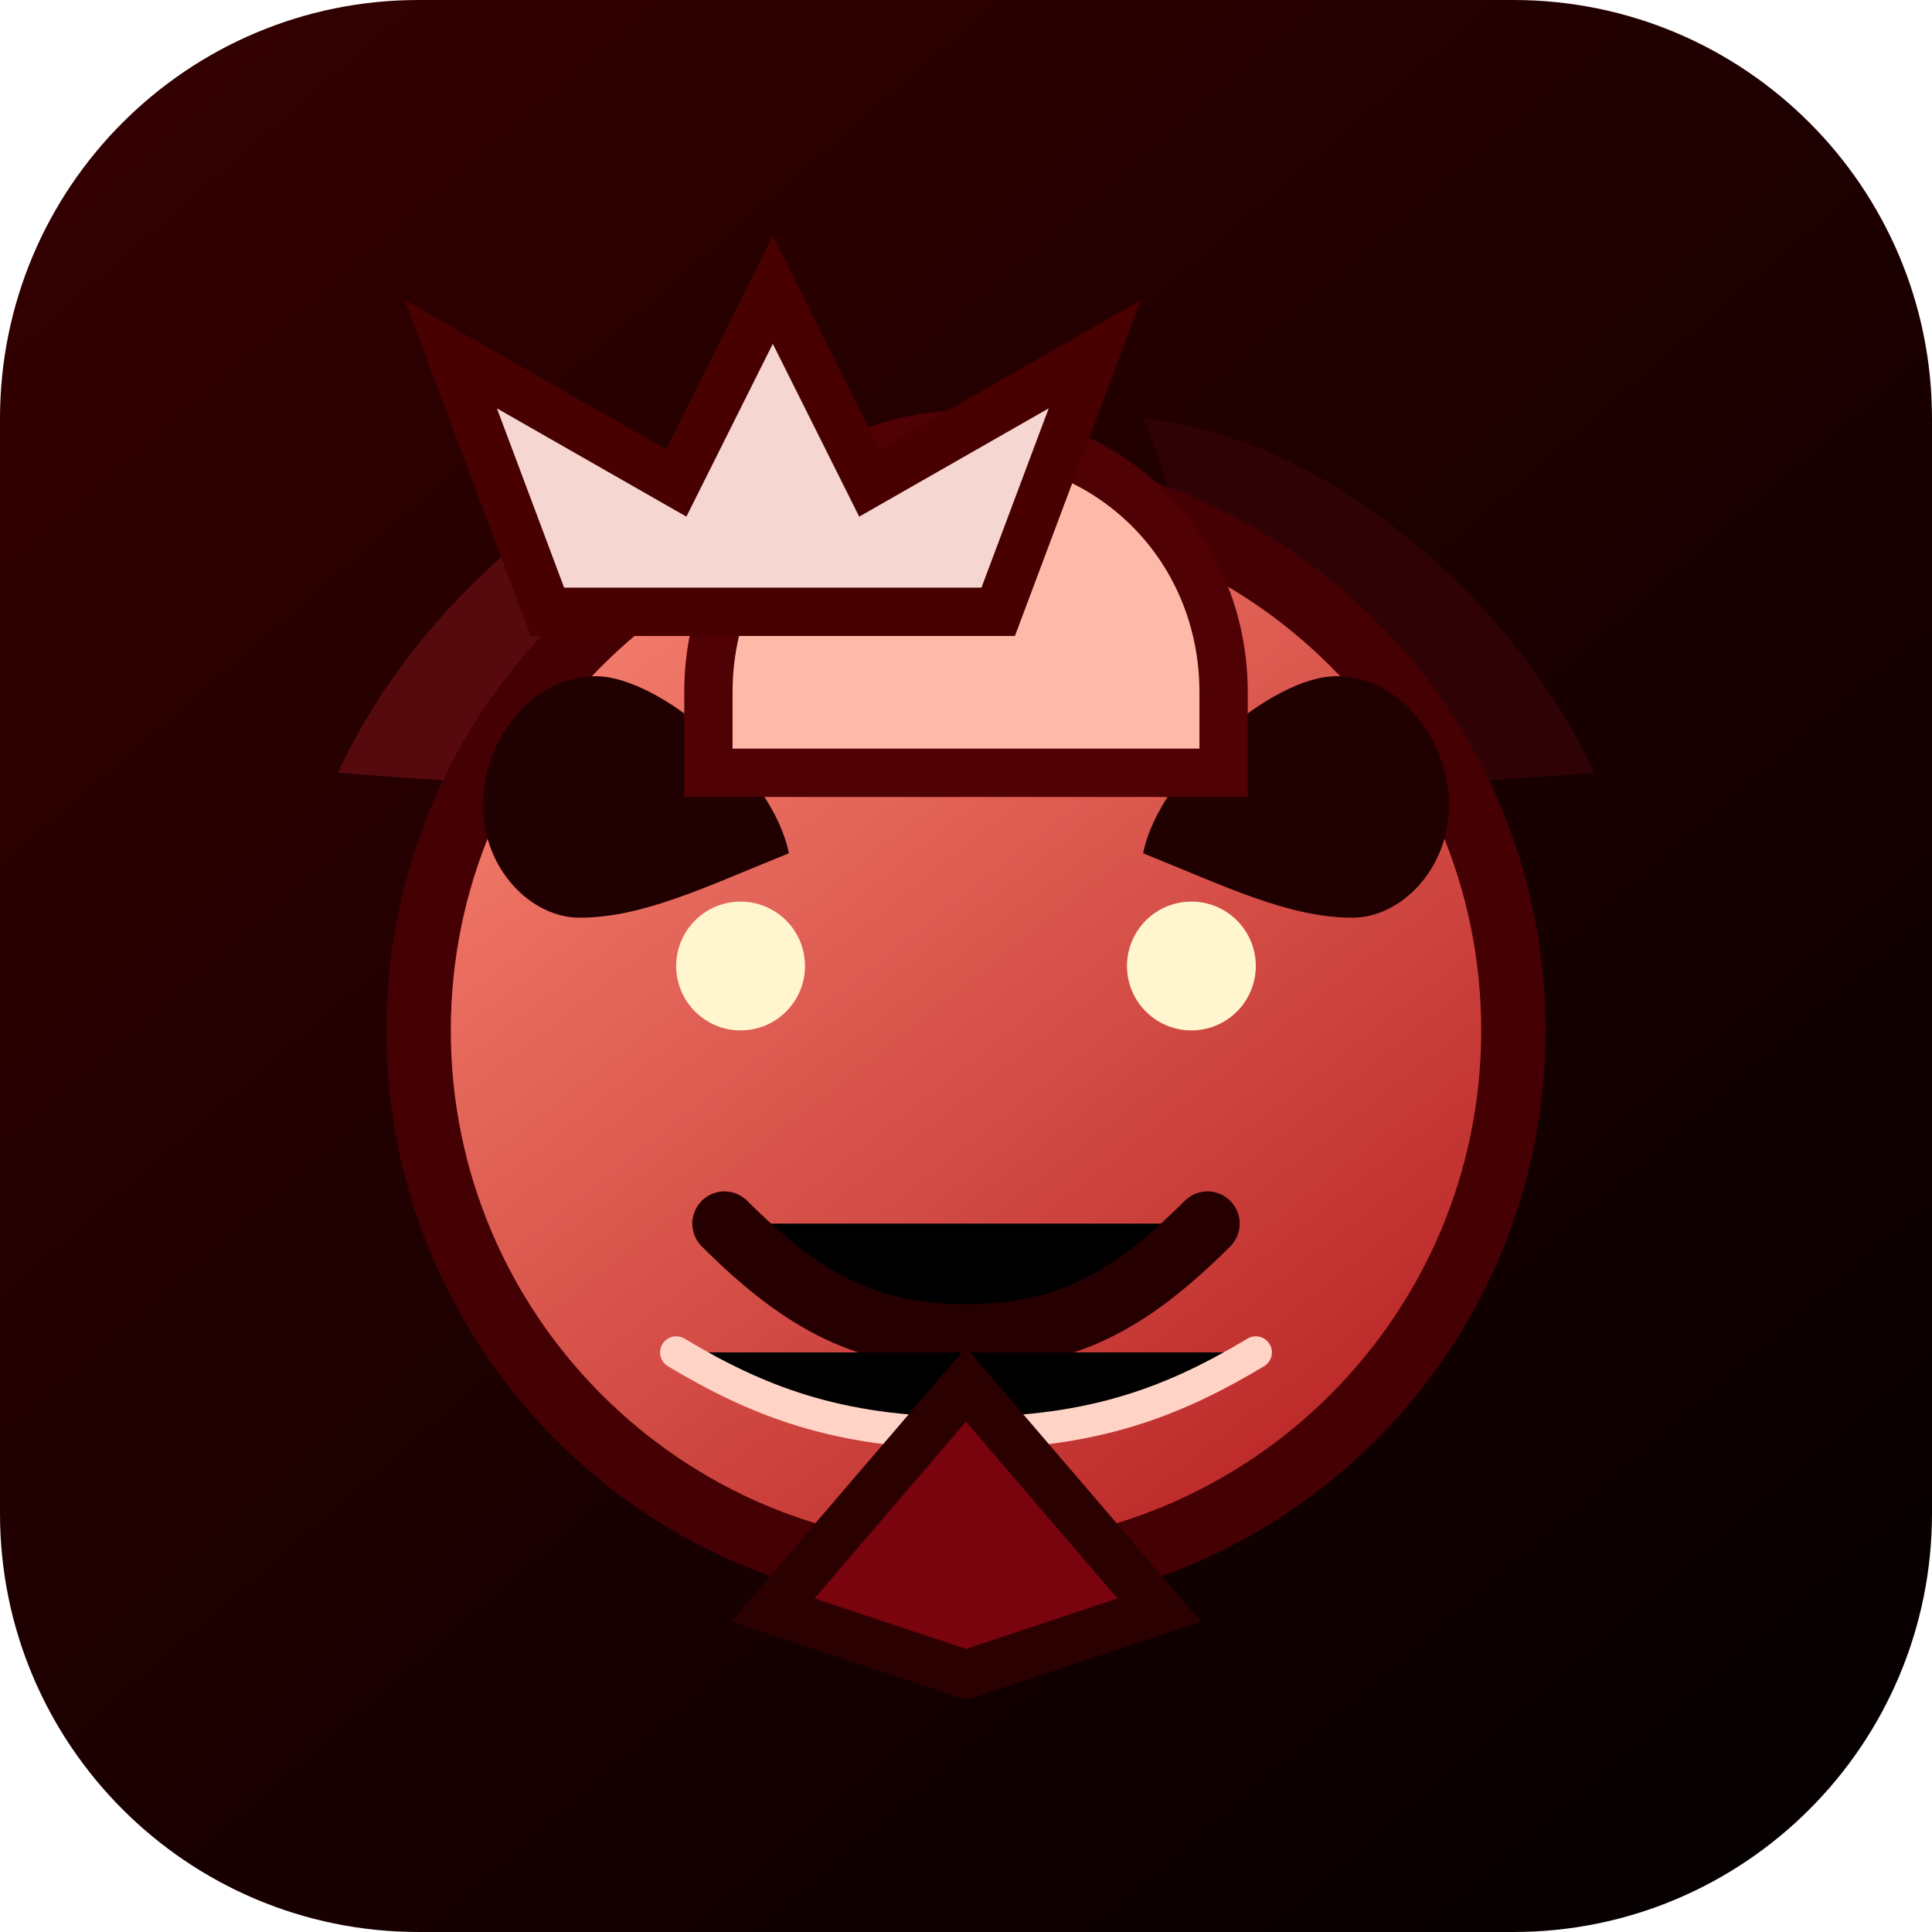
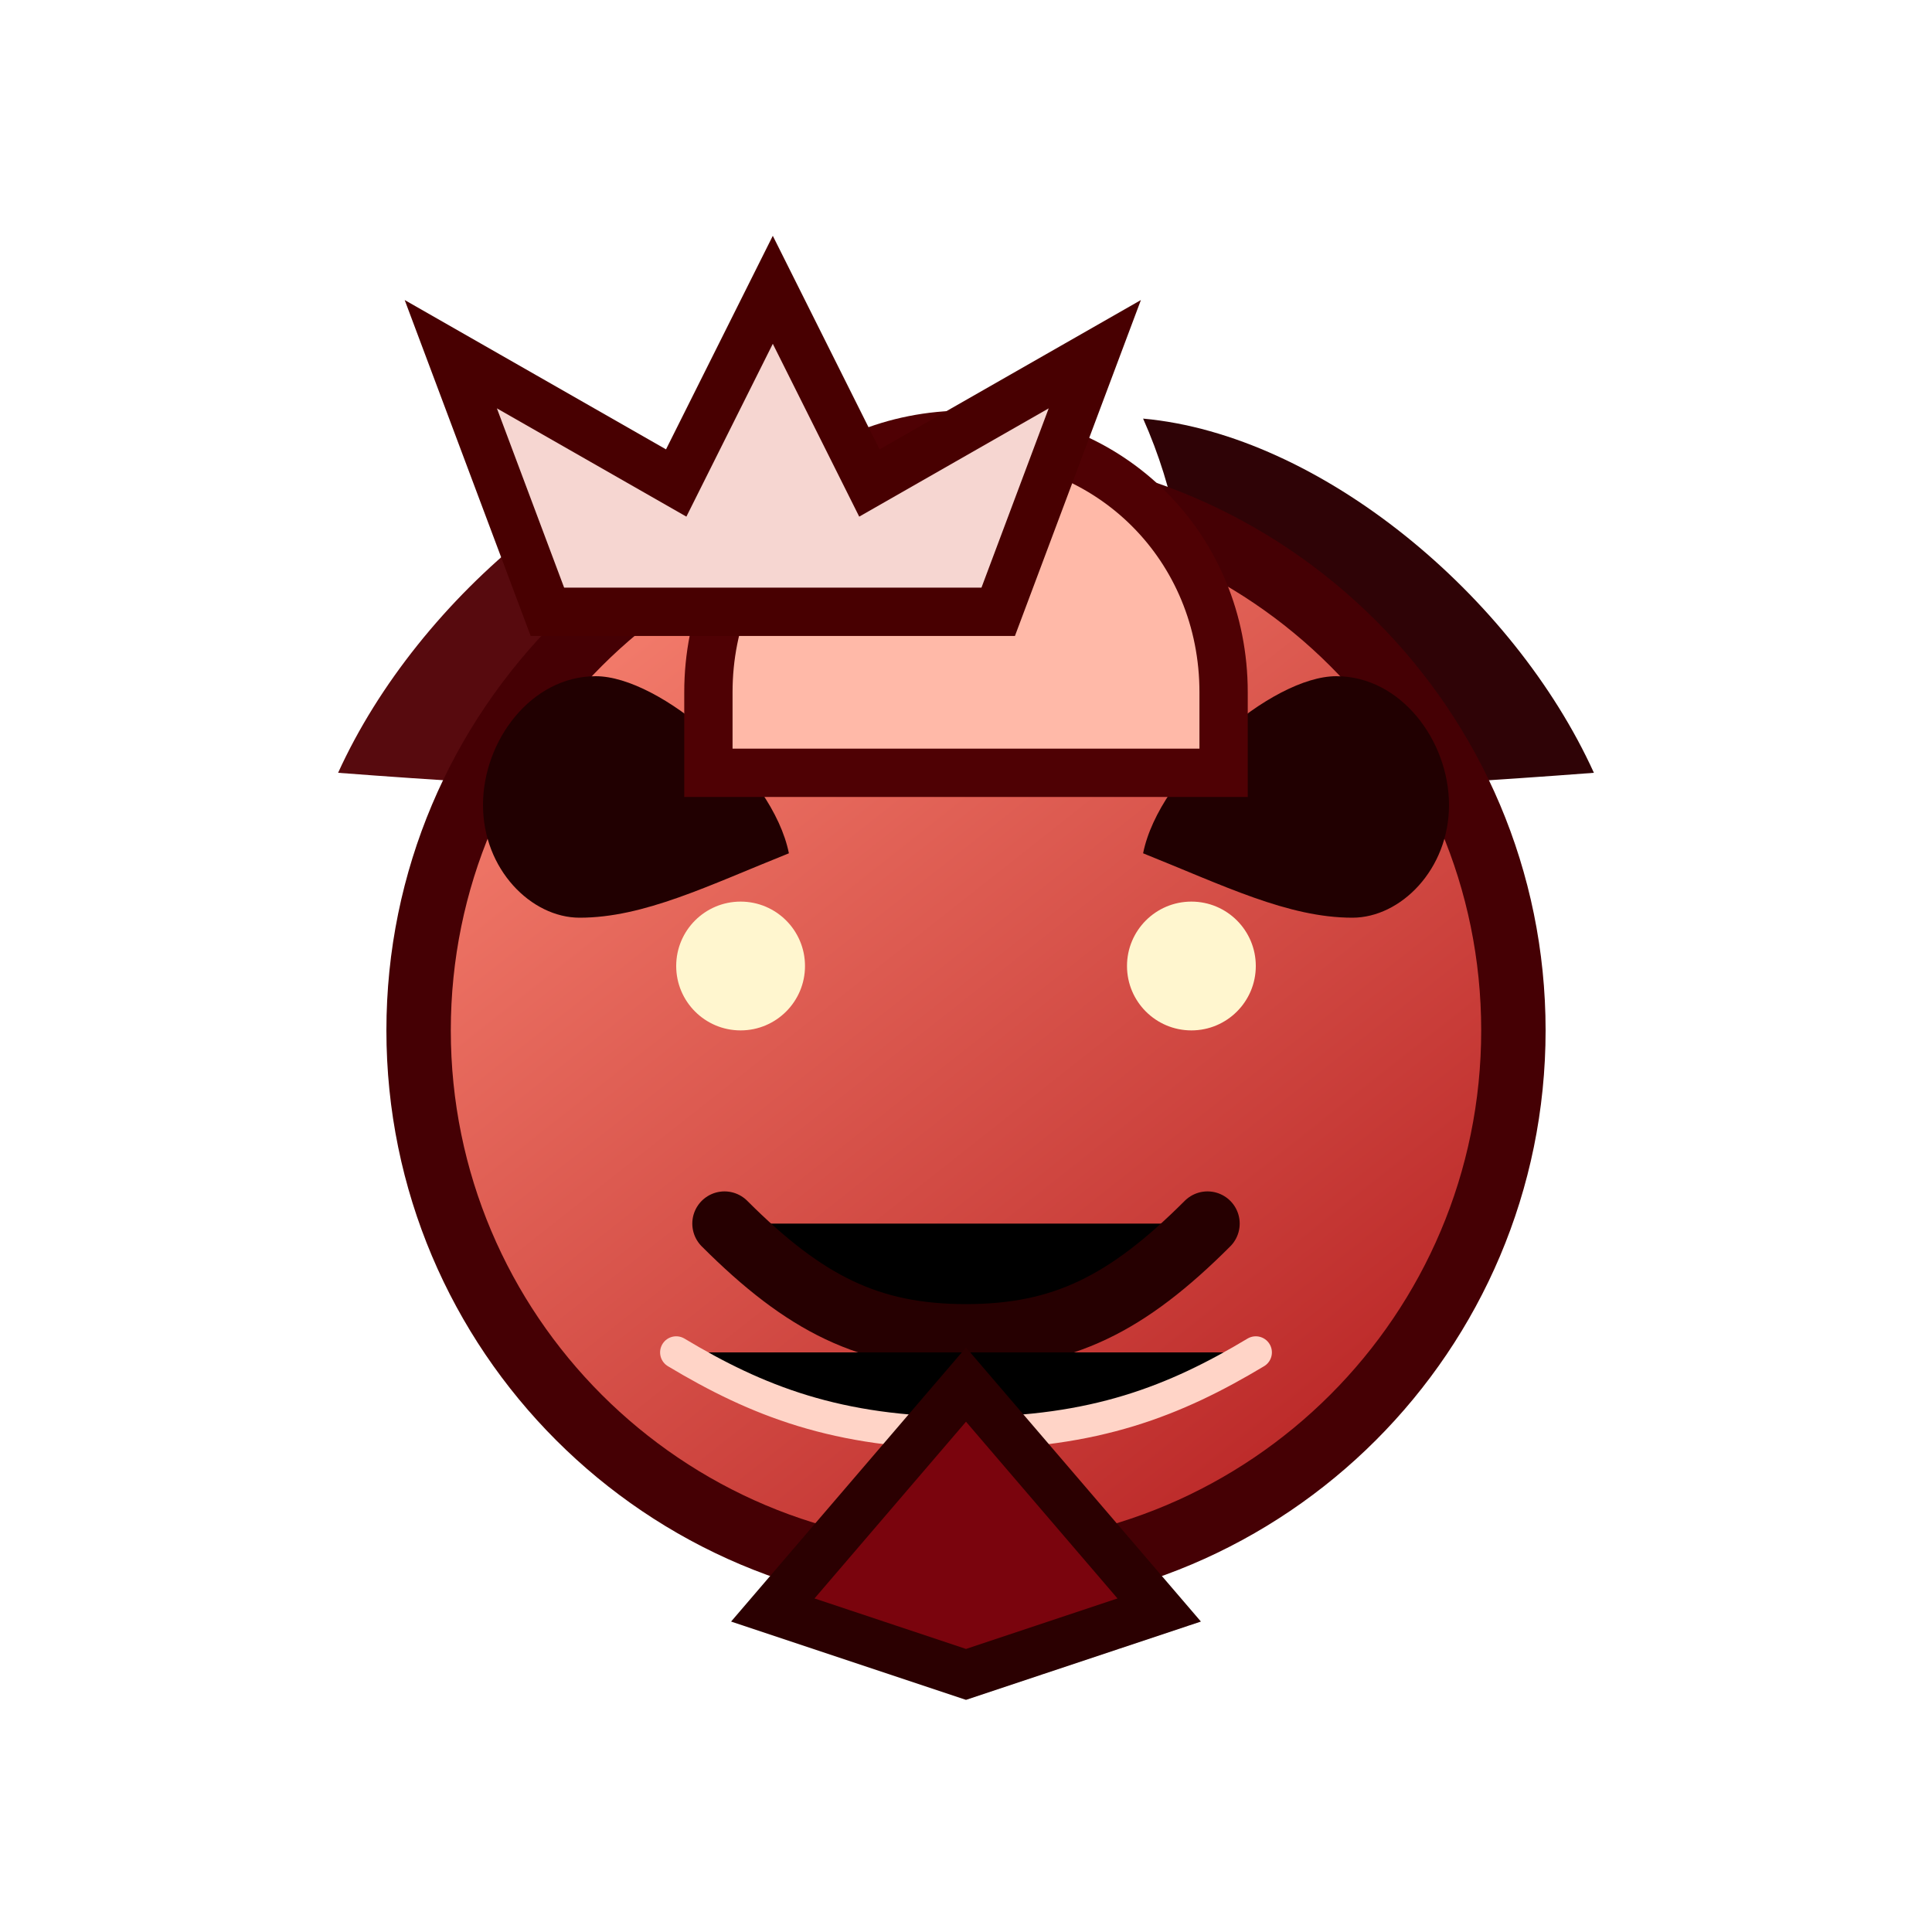
<svg xmlns="http://www.w3.org/2000/svg" viewBox="0 0 120 120" role="img" aria-labelledby="title">
  <defs>
    <linearGradient id="demon-bg" x1="8" y1="0" x2="112" y2="120" gradientUnits="userSpaceOnUse">
      <stop offset="0" stop-color="#340000" />
      <stop offset="1" stop-color="#050000" />
    </linearGradient>
    <linearGradient id="demon-skin" x1="32" y1="24" x2="92" y2="100" gradientUnits="userSpaceOnUse">
      <stop offset="0" stop-color="#ff8e7a" />
      <stop offset="1" stop-color="#b0181b" />
    </linearGradient>
  </defs>
-   <rect width="120" height="120" rx="26" fill="url(#demon-bg)" />
  <path d="M21 48c5-11 17-21 28-22-4 9-3 18 0 25-8-2-15-2-28-3z" fill="#570a0e" />
  <path d="M99 48c-5-11-17-21-28-22 4 9 3 18 0 25 8-2 15-2 28-3z" fill="#2f0306" />
  <circle cx="60" cy="64" r="34" fill="url(#demon-skin)" stroke="#450004" stroke-width="4" />
  <path d="M36 57c-3 0-6-3-6-7s3-8 7-8 11 6 12 11c-5 2-9 4-13 4zm48 0c3 0 6-3 6-7s-3-8-7-8-11 6-12 11c5 2 9 4 13 4z" fill="#210001" />
  <path d="M45 76c5 5 9 7 15 7s10-2 15-7" stroke="#260001" stroke-width="4" stroke-linecap="round" />
  <path d="M42 84c5 3 10 5 18 5s13-2 18-5" stroke="#ffd4c7" stroke-width="2" stroke-linecap="round" />
  <path d="M60 27c-9 0-16 7-16 16v5h32v-5c0-9-7-16-16-16z" fill="#ffb9a8" stroke="#4f0104" stroke-width="3" />
  <path d="M34 38l-6-16 14 8 6-12 6 12 14-8-6 16H34z" fill="#f6d6d1" stroke="#480001" stroke-width="3" />
  <path d="M60 86l-12 14 12 4 12-4z" fill="#7a040d" stroke="#2b0001" stroke-width="3" />
  <circle cx="46" cy="60" r="4" fill="#fff6cf" />
  <circle cx="74" cy="60" r="4" fill="#fff6cf" />
</svg>
